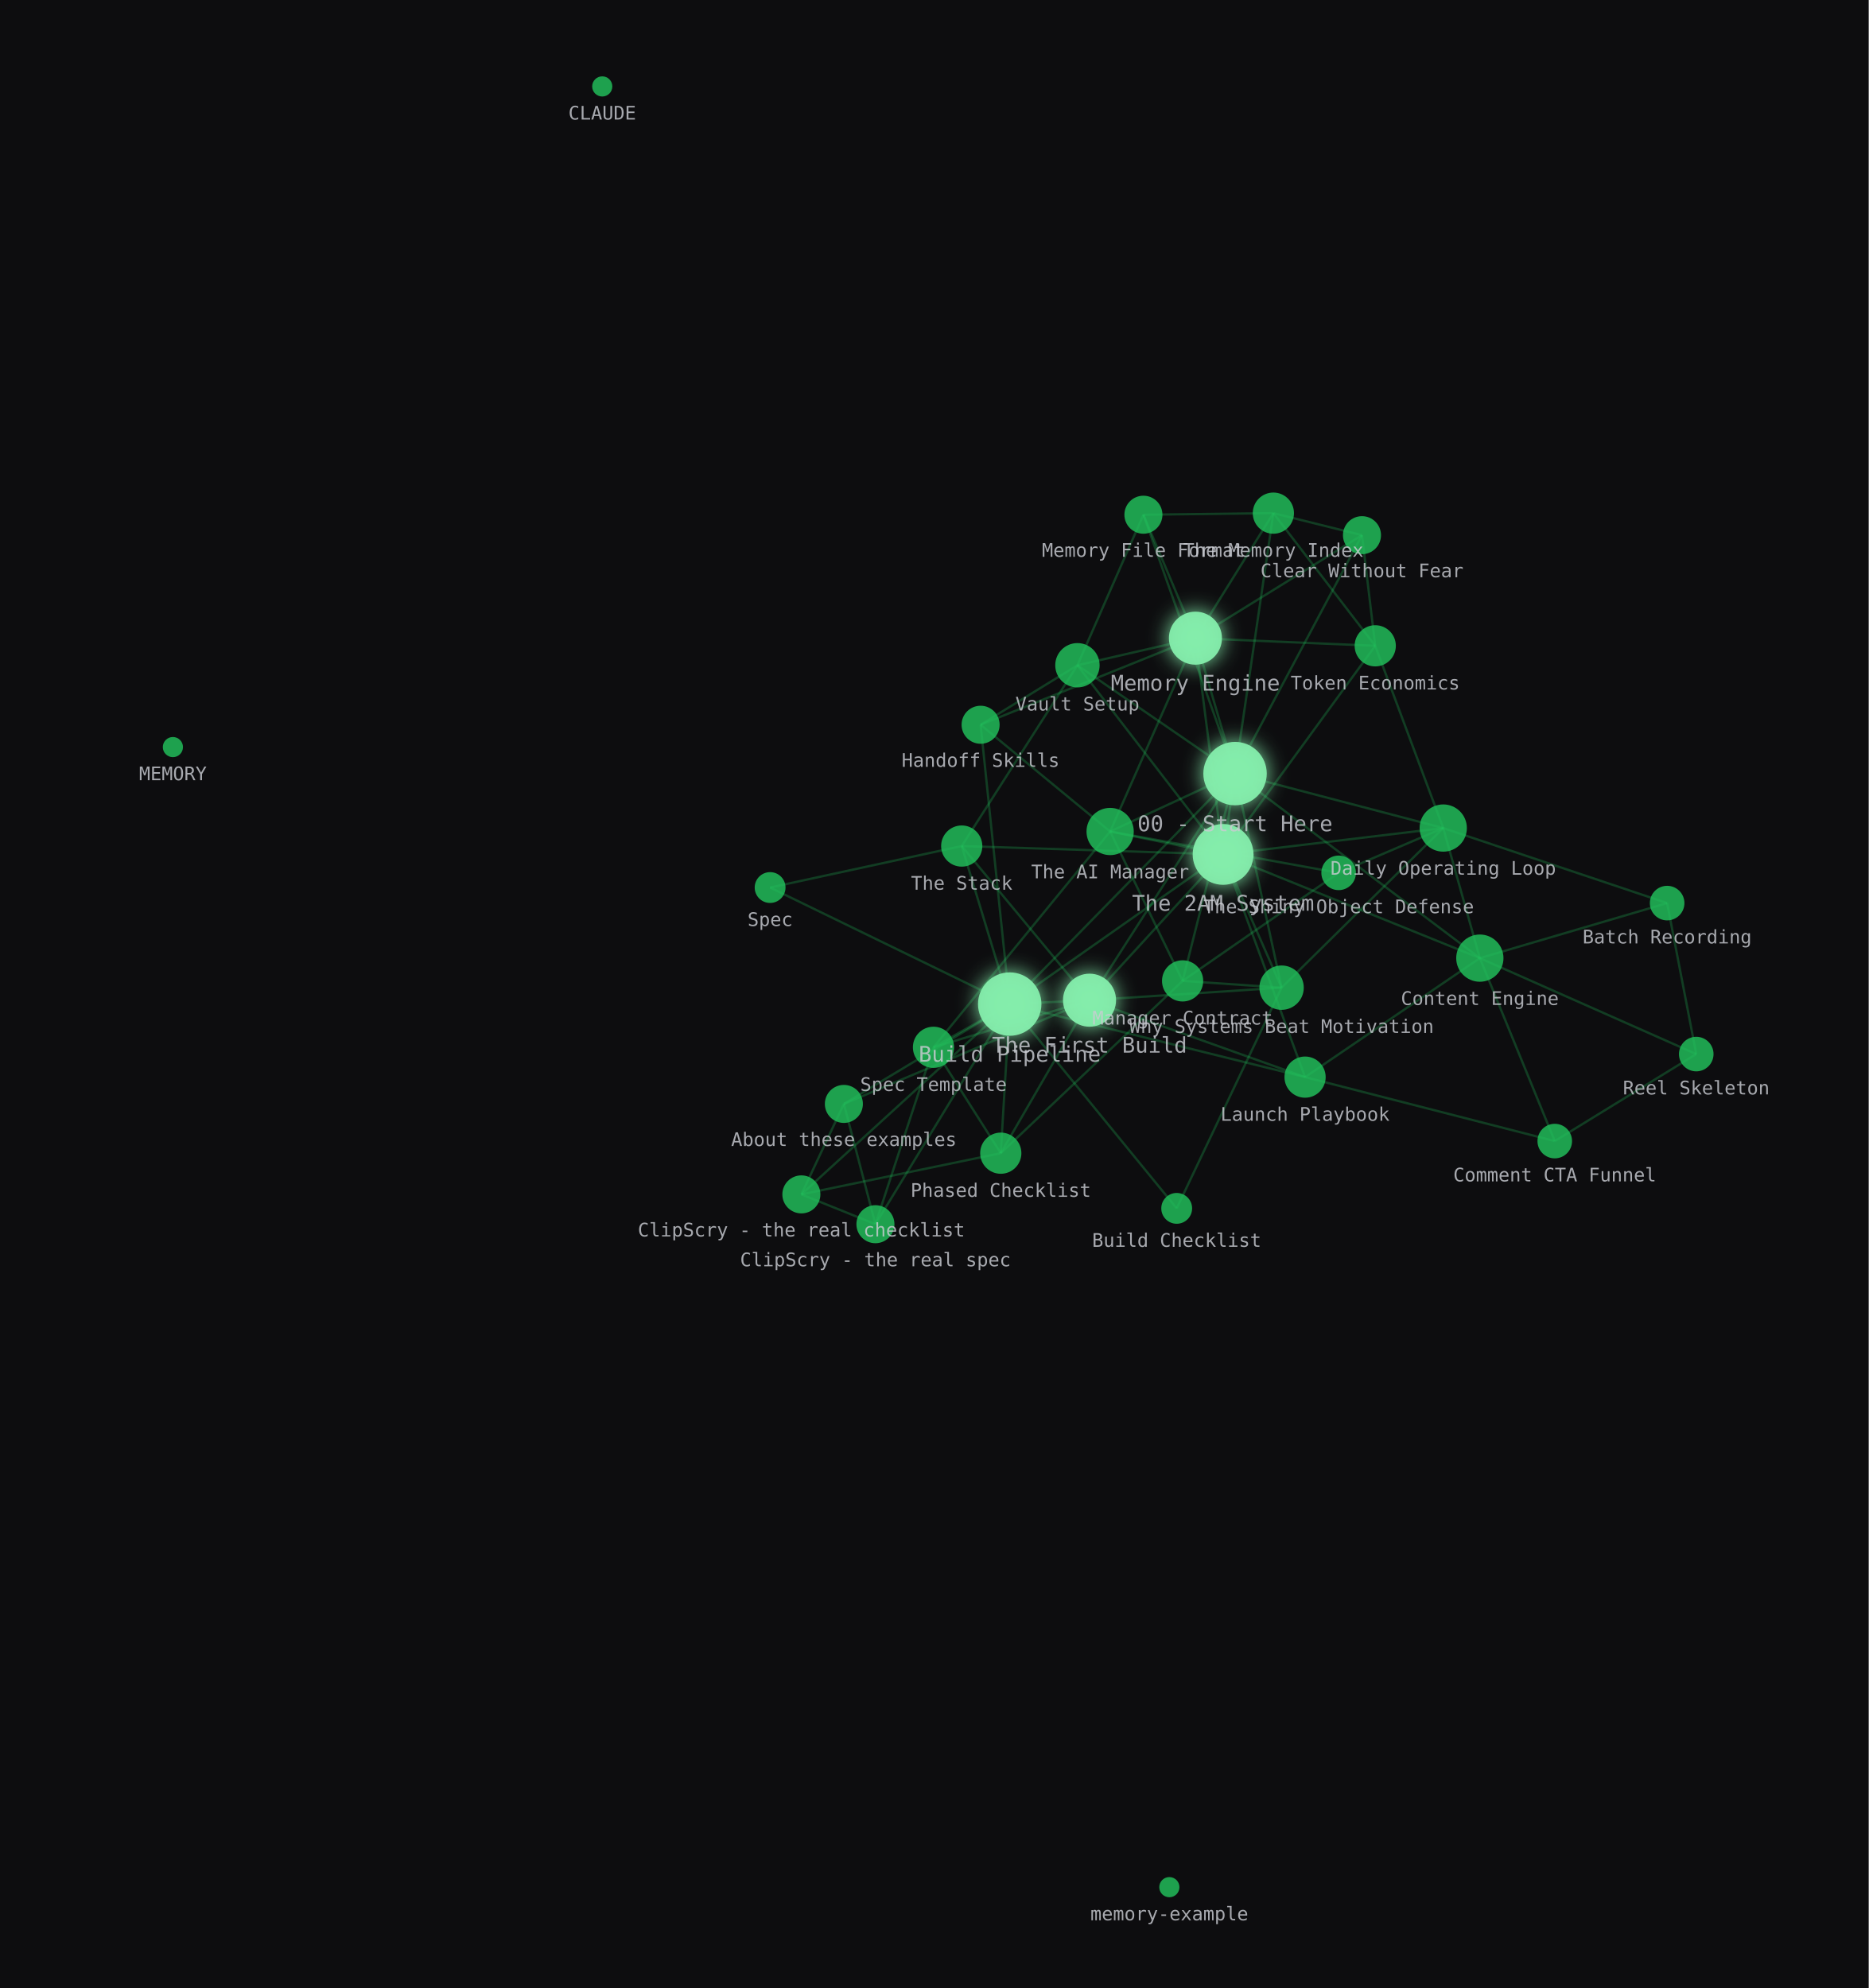
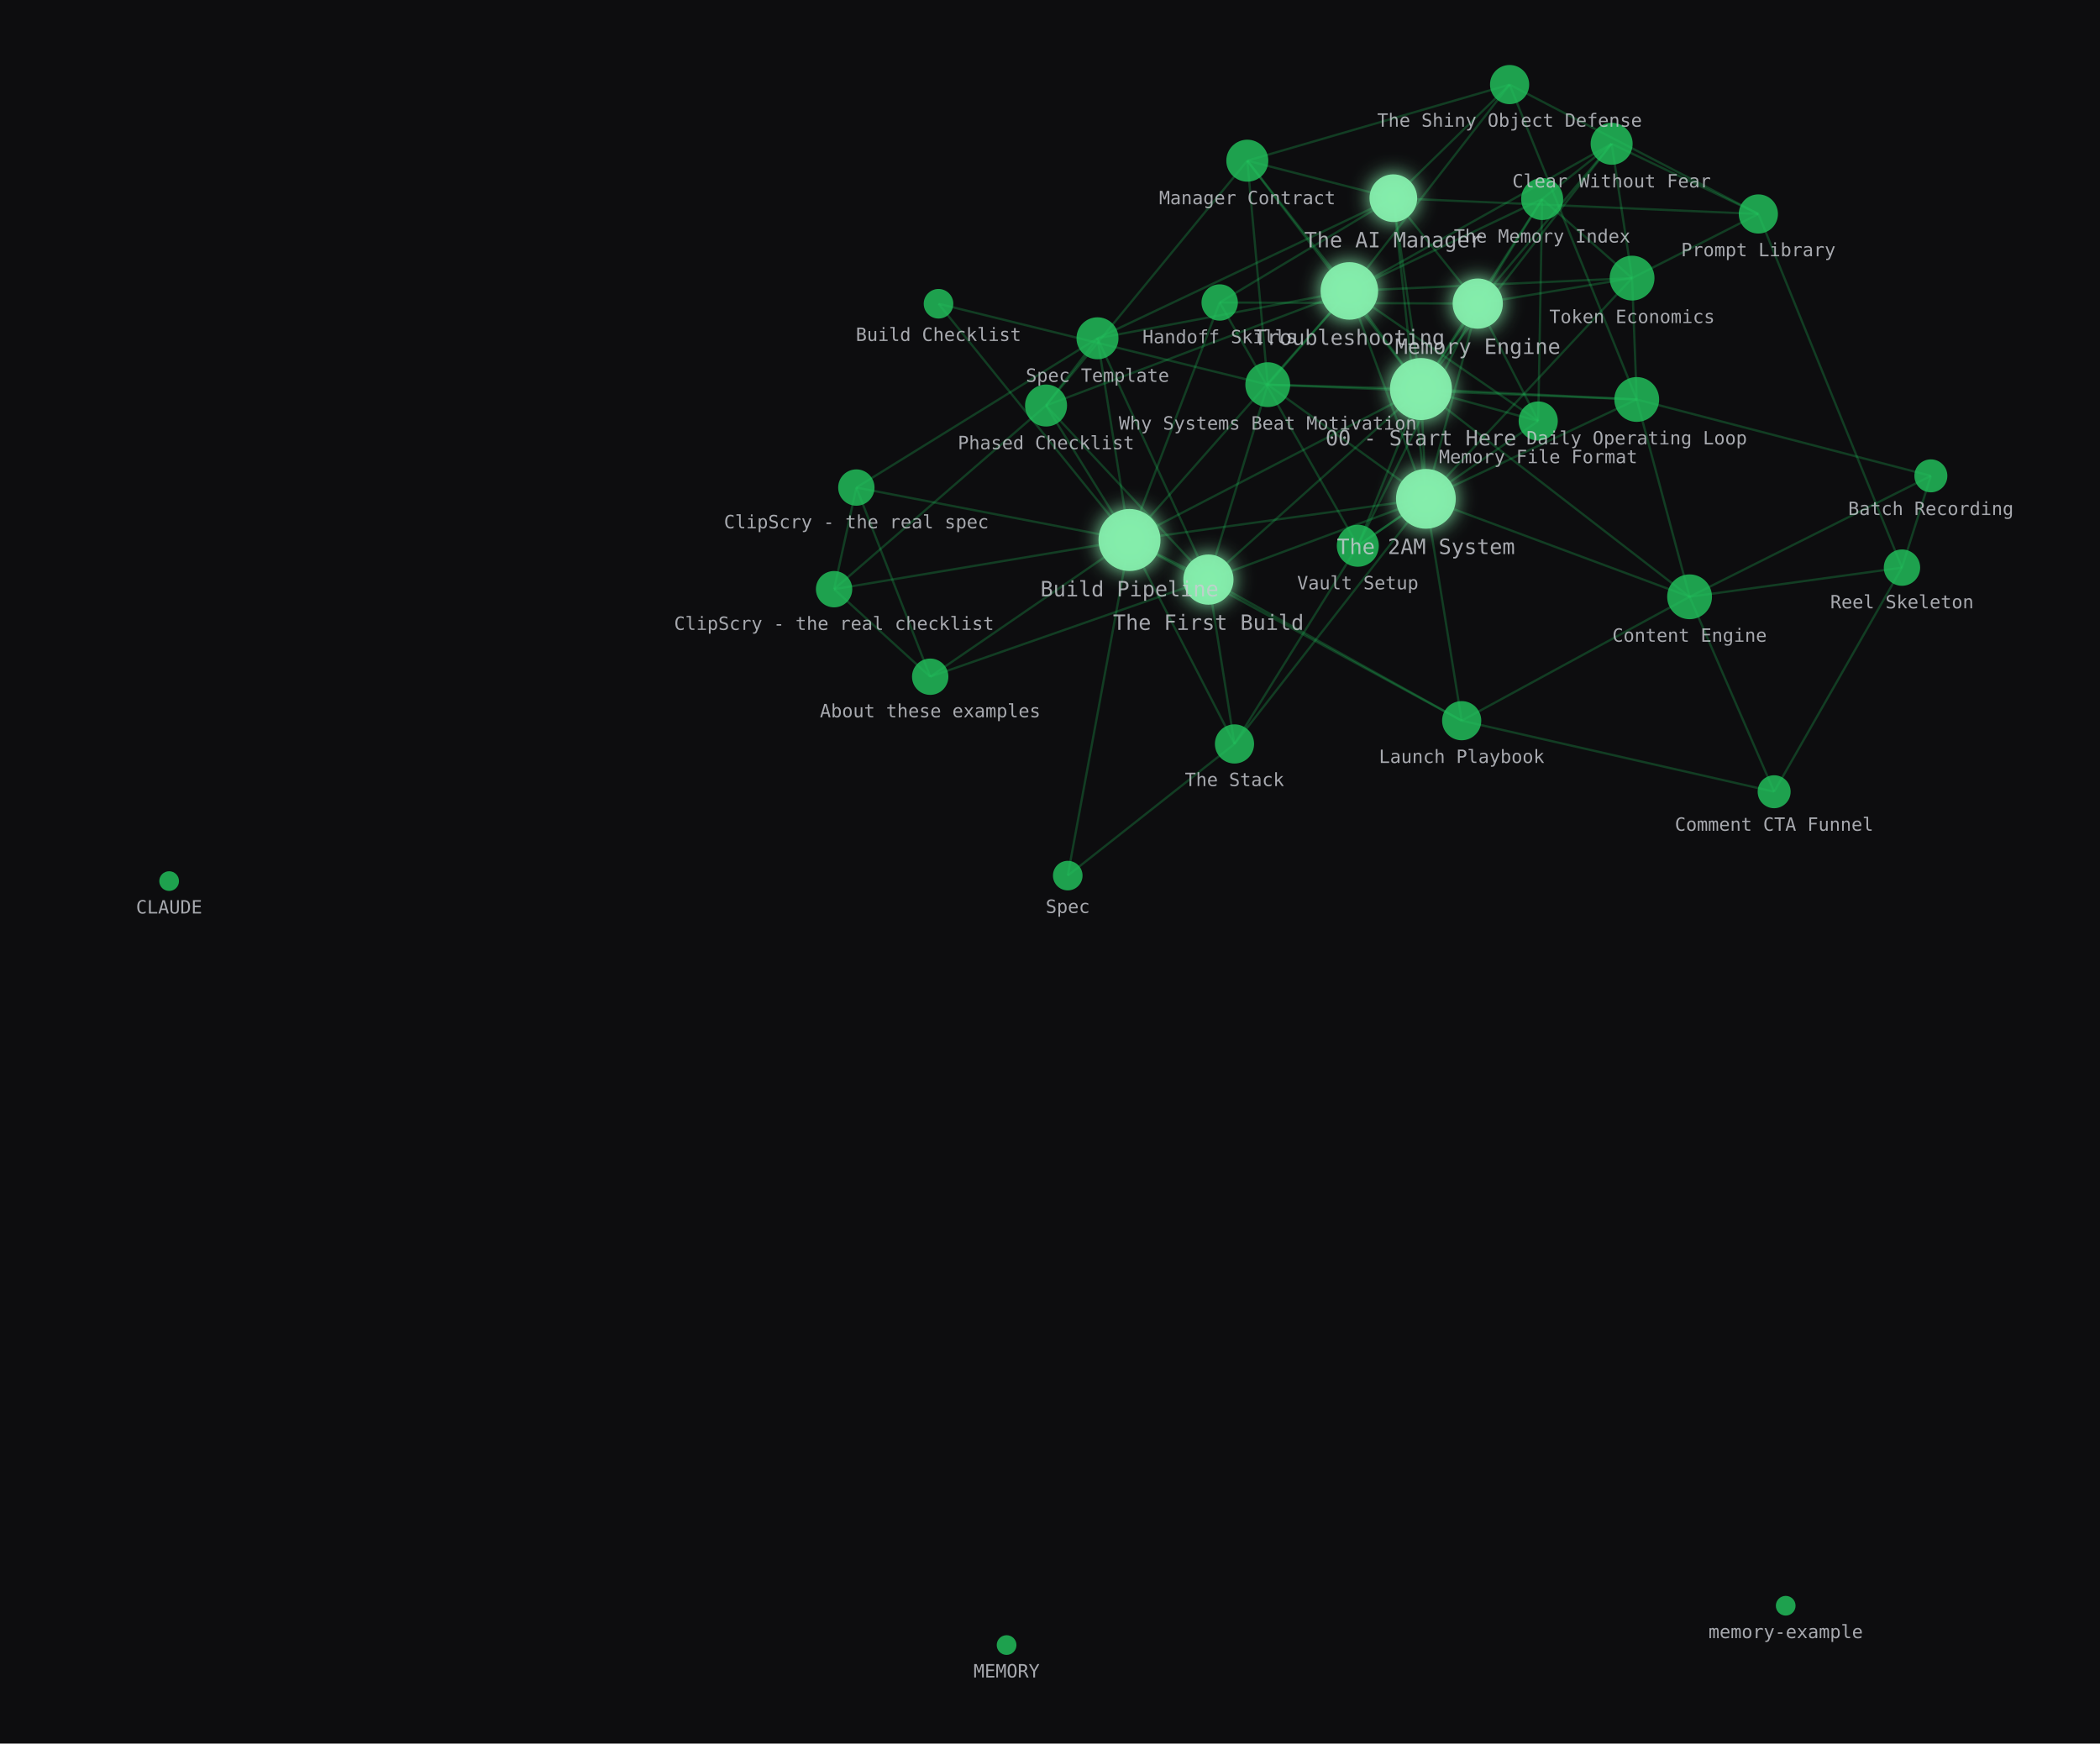
- <svg xmlns="http://www.w3.org/2000/svg" viewBox="0 0 1297 1380" width="1297" height="1380" font-family="ui-monospace, SFMono-Regular, Menlo, Consolas, monospace">
+ <svg xmlns="http://www.w3.org/2000/svg" viewBox="0 0 1490 1237" width="1490" height="1237" font-family="ui-monospace, SFMono-Regular, Menlo, Consolas, monospace">
  <defs>
    <filter id="g" x="-70%" y="-70%" width="240%" height="240%">
      <feGaussianBlur stdDeviation="7" result="b" />
      <feMerge>
        <feMergeNode in="b" />
        <feMergeNode in="SourceGraphic" />
      </feMerge>
    </filter>
  </defs>
-   <rect width="1297" height="1380" fill="#0d0d0f" />
-   <line x1="857.2" y1="537.0" x2="700.8" y2="697.0" stroke="#22c55e" stroke-opacity="0.26" stroke-width="1.6" />
-   <line x1="857.2" y1="537.0" x2="945.3" y2="371.5" stroke="#22c55e" stroke-opacity="0.26" stroke-width="1.6" />
-   <line x1="857.2" y1="537.0" x2="1027.1" y2="665.1" stroke="#22c55e" stroke-opacity="0.26" stroke-width="1.6" />
-   <line x1="857.2" y1="537.0" x2="1001.7" y2="574.8" stroke="#22c55e" stroke-opacity="0.26" stroke-width="1.6" />
-   <line x1="857.2" y1="537.0" x2="820.8" y2="680.9" stroke="#22c55e" stroke-opacity="0.26" stroke-width="1.6" />
-   <line x1="857.2" y1="537.0" x2="829.7" y2="443.0" stroke="#22c55e" stroke-opacity="0.26" stroke-width="1.6" />
-   <line x1="857.2" y1="537.0" x2="793.6" y2="357.3" stroke="#22c55e" stroke-opacity="0.26" stroke-width="1.6" />
-   <line x1="857.2" y1="537.0" x2="848.9" y2="593.1" stroke="#22c55e" stroke-opacity="0.26" stroke-width="1.6" />
-   <line x1="857.2" y1="537.0" x2="770.5" y2="577.2" stroke="#22c55e" stroke-opacity="0.26" stroke-width="1.6" />
-   <line x1="857.2" y1="537.0" x2="756.2" y2="694.3" stroke="#22c55e" stroke-opacity="0.26" stroke-width="1.6" />
-   <line x1="857.2" y1="537.0" x2="883.8" y2="356.2" stroke="#22c55e" stroke-opacity="0.26" stroke-width="1.6" />
-   <line x1="857.2" y1="537.0" x2="747.8" y2="461.8" stroke="#22c55e" stroke-opacity="0.26" stroke-width="1.6" />
-   <line x1="857.2" y1="537.0" x2="889.5" y2="685.6" stroke="#22c55e" stroke-opacity="0.26" stroke-width="1.6" />
-   <line x1="585.7" y1="766.3" x2="700.8" y2="697.0" stroke="#22c55e" stroke-opacity="0.26" stroke-width="1.6" />
-   <line x1="585.7" y1="766.3" x2="556.2" y2="829.1" stroke="#22c55e" stroke-opacity="0.26" stroke-width="1.6" />
-   <line x1="585.7" y1="766.3" x2="607.6" y2="849.8" stroke="#22c55e" stroke-opacity="0.26" stroke-width="1.6" />
-   <line x1="585.7" y1="766.3" x2="756.2" y2="694.3" stroke="#22c55e" stroke-opacity="0.26" stroke-width="1.6" />
-   <line x1="1157.1" y1="626.9" x2="1027.1" y2="665.1" stroke="#22c55e" stroke-opacity="0.26" stroke-width="1.6" />
-   <line x1="1157.1" y1="626.9" x2="1001.7" y2="574.8" stroke="#22c55e" stroke-opacity="0.26" stroke-width="1.6" />
-   <line x1="1157.1" y1="626.9" x2="1177.3" y2="731.7" stroke="#22c55e" stroke-opacity="0.26" stroke-width="1.6" />
-   <line x1="816.7" y1="838.8" x2="700.8" y2="697.0" stroke="#22c55e" stroke-opacity="0.26" stroke-width="1.6" />
-   <line x1="816.7" y1="838.8" x2="889.5" y2="685.6" stroke="#22c55e" stroke-opacity="0.26" stroke-width="1.6" />
-   <line x1="700.8" y1="697.0" x2="556.2" y2="829.1" stroke="#22c55e" stroke-opacity="0.26" stroke-width="1.6" />
-   <line x1="700.8" y1="697.0" x2="607.6" y2="849.8" stroke="#22c55e" stroke-opacity="0.26" stroke-width="1.6" />
-   <line x1="700.8" y1="697.0" x2="680.6" y2="503.1" stroke="#22c55e" stroke-opacity="0.26" stroke-width="1.6" />
-   <line x1="700.8" y1="697.0" x2="905.8" y2="747.7" stroke="#22c55e" stroke-opacity="0.26" stroke-width="1.6" />
-   <line x1="700.8" y1="697.0" x2="694.6" y2="800.5" stroke="#22c55e" stroke-opacity="0.26" stroke-width="1.6" />
-   <line x1="700.8" y1="697.0" x2="534.5" y2="616.1" stroke="#22c55e" stroke-opacity="0.26" stroke-width="1.6" />
-   <line x1="700.8" y1="697.0" x2="647.9" y2="727.0" stroke="#22c55e" stroke-opacity="0.26" stroke-width="1.6" />
-   <line x1="700.8" y1="697.0" x2="848.9" y2="593.1" stroke="#22c55e" stroke-opacity="0.26" stroke-width="1.6" />
-   <line x1="700.8" y1="697.0" x2="756.2" y2="694.3" stroke="#22c55e" stroke-opacity="0.26" stroke-width="1.6" />
-   <line x1="700.8" y1="697.0" x2="667.5" y2="587.3" stroke="#22c55e" stroke-opacity="0.26" stroke-width="1.6" />
-   <line x1="945.3" y1="371.5" x2="829.7" y2="443.0" stroke="#22c55e" stroke-opacity="0.26" stroke-width="1.6" />
-   <line x1="945.3" y1="371.5" x2="883.8" y2="356.2" stroke="#22c55e" stroke-opacity="0.26" stroke-width="1.6" />
-   <line x1="945.3" y1="371.5" x2="954.5" y2="448.3" stroke="#22c55e" stroke-opacity="0.26" stroke-width="1.6" />
-   <line x1="556.2" y1="829.1" x2="607.6" y2="849.8" stroke="#22c55e" stroke-opacity="0.26" stroke-width="1.6" />
-   <line x1="556.2" y1="829.1" x2="694.6" y2="800.5" stroke="#22c55e" stroke-opacity="0.26" stroke-width="1.6" />
-   <line x1="607.6" y1="849.8" x2="647.9" y2="727.0" stroke="#22c55e" stroke-opacity="0.26" stroke-width="1.6" />
-   <line x1="1079.1" y1="792.1" x2="1027.1" y2="665.1" stroke="#22c55e" stroke-opacity="0.26" stroke-width="1.6" />
-   <line x1="1079.1" y1="792.1" x2="905.8" y2="747.7" stroke="#22c55e" stroke-opacity="0.26" stroke-width="1.6" />
-   <line x1="1079.1" y1="792.1" x2="1177.3" y2="731.7" stroke="#22c55e" stroke-opacity="0.26" stroke-width="1.6" />
-   <line x1="1027.1" y1="665.1" x2="1001.7" y2="574.8" stroke="#22c55e" stroke-opacity="0.26" stroke-width="1.6" />
-   <line x1="1027.1" y1="665.1" x2="905.8" y2="747.7" stroke="#22c55e" stroke-opacity="0.26" stroke-width="1.6" />
-   <line x1="1027.1" y1="665.1" x2="1177.3" y2="731.7" stroke="#22c55e" stroke-opacity="0.26" stroke-width="1.6" />
-   <line x1="1027.1" y1="665.1" x2="848.9" y2="593.1" stroke="#22c55e" stroke-opacity="0.26" stroke-width="1.6" />
-   <line x1="1001.7" y1="574.8" x2="848.9" y2="593.1" stroke="#22c55e" stroke-opacity="0.26" stroke-width="1.6" />
-   <line x1="1001.7" y1="574.8" x2="929.1" y2="605.9" stroke="#22c55e" stroke-opacity="0.26" stroke-width="1.6" />
-   <line x1="1001.7" y1="574.8" x2="954.5" y2="448.3" stroke="#22c55e" stroke-opacity="0.26" stroke-width="1.6" />
-   <line x1="1001.7" y1="574.8" x2="889.5" y2="685.6" stroke="#22c55e" stroke-opacity="0.26" stroke-width="1.6" />
-   <line x1="680.6" y1="503.1" x2="829.7" y2="443.0" stroke="#22c55e" stroke-opacity="0.26" stroke-width="1.6" />
-   <line x1="680.6" y1="503.1" x2="770.5" y2="577.2" stroke="#22c55e" stroke-opacity="0.26" stroke-width="1.6" />
-   <line x1="680.6" y1="503.1" x2="747.8" y2="461.8" stroke="#22c55e" stroke-opacity="0.26" stroke-width="1.6" />
-   <line x1="905.8" y1="747.7" x2="848.9" y2="593.1" stroke="#22c55e" stroke-opacity="0.26" stroke-width="1.6" />
-   <line x1="905.8" y1="747.7" x2="756.2" y2="694.3" stroke="#22c55e" stroke-opacity="0.26" stroke-width="1.6" />
-   <line x1="820.8" y1="680.9" x2="694.6" y2="800.5" stroke="#22c55e" stroke-opacity="0.26" stroke-width="1.6" />
-   <line x1="820.8" y1="680.9" x2="770.5" y2="577.2" stroke="#22c55e" stroke-opacity="0.26" stroke-width="1.6" />
-   <line x1="820.8" y1="680.9" x2="929.1" y2="605.9" stroke="#22c55e" stroke-opacity="0.26" stroke-width="1.6" />
-   <line x1="820.8" y1="680.9" x2="889.5" y2="685.6" stroke="#22c55e" stroke-opacity="0.26" stroke-width="1.6" />
-   <line x1="829.7" y1="443.0" x2="793.6" y2="357.3" stroke="#22c55e" stroke-opacity="0.26" stroke-width="1.6" />
-   <line x1="829.7" y1="443.0" x2="848.9" y2="593.1" stroke="#22c55e" stroke-opacity="0.26" stroke-width="1.6" />
-   <line x1="829.7" y1="443.0" x2="770.5" y2="577.2" stroke="#22c55e" stroke-opacity="0.26" stroke-width="1.6" />
-   <line x1="829.7" y1="443.0" x2="883.8" y2="356.2" stroke="#22c55e" stroke-opacity="0.26" stroke-width="1.6" />
-   <line x1="829.7" y1="443.0" x2="954.5" y2="448.3" stroke="#22c55e" stroke-opacity="0.26" stroke-width="1.6" />
-   <line x1="829.7" y1="443.0" x2="747.8" y2="461.8" stroke="#22c55e" stroke-opacity="0.26" stroke-width="1.6" />
-   <line x1="793.6" y1="357.3" x2="883.8" y2="356.2" stroke="#22c55e" stroke-opacity="0.26" stroke-width="1.6" />
-   <line x1="793.6" y1="357.3" x2="747.8" y2="461.8" stroke="#22c55e" stroke-opacity="0.26" stroke-width="1.6" />
-   <line x1="694.6" y1="800.5" x2="647.9" y2="727.0" stroke="#22c55e" stroke-opacity="0.26" stroke-width="1.6" />
-   <line x1="694.6" y1="800.5" x2="756.2" y2="694.3" stroke="#22c55e" stroke-opacity="0.26" stroke-width="1.6" />
-   <line x1="534.5" y1="616.1" x2="667.5" y2="587.3" stroke="#22c55e" stroke-opacity="0.26" stroke-width="1.6" />
-   <line x1="647.9" y1="727.0" x2="770.5" y2="577.2" stroke="#22c55e" stroke-opacity="0.26" stroke-width="1.6" />
-   <line x1="647.9" y1="727.0" x2="756.2" y2="694.3" stroke="#22c55e" stroke-opacity="0.26" stroke-width="1.6" />
-   <line x1="848.9" y1="593.1" x2="770.5" y2="577.2" stroke="#22c55e" stroke-opacity="0.26" stroke-width="1.6" />
-   <line x1="848.9" y1="593.1" x2="756.2" y2="694.3" stroke="#22c55e" stroke-opacity="0.26" stroke-width="1.6" />
-   <line x1="848.9" y1="593.1" x2="667.5" y2="587.3" stroke="#22c55e" stroke-opacity="0.26" stroke-width="1.6" />
-   <line x1="848.9" y1="593.1" x2="954.5" y2="448.3" stroke="#22c55e" stroke-opacity="0.26" stroke-width="1.6" />
-   <line x1="848.9" y1="593.1" x2="747.8" y2="461.8" stroke="#22c55e" stroke-opacity="0.26" stroke-width="1.6" />
-   <line x1="848.9" y1="593.1" x2="889.5" y2="685.6" stroke="#22c55e" stroke-opacity="0.26" stroke-width="1.6" />
-   <line x1="770.5" y1="577.2" x2="929.1" y2="605.9" stroke="#22c55e" stroke-opacity="0.26" stroke-width="1.6" />
-   <line x1="756.2" y1="694.3" x2="667.5" y2="587.3" stroke="#22c55e" stroke-opacity="0.26" stroke-width="1.6" />
-   <line x1="756.2" y1="694.3" x2="889.5" y2="685.6" stroke="#22c55e" stroke-opacity="0.26" stroke-width="1.6" />
-   <line x1="883.8" y1="356.2" x2="954.5" y2="448.3" stroke="#22c55e" stroke-opacity="0.26" stroke-width="1.6" />
-   <line x1="667.5" y1="587.3" x2="747.8" y2="461.8" stroke="#22c55e" stroke-opacity="0.26" stroke-width="1.6" />
-   <circle cx="857.2" cy="537.0" r="22.0" fill="#86efac" fill-opacity="0.95" filter="url(#g)" />
-   <circle cx="585.7" cy="766.3" r="13.2" fill="#22c55e" fill-opacity="0.8" />
-   <circle cx="1157.1" cy="626.9" r="12.0" fill="#22c55e" fill-opacity="0.8" />
-   <circle cx="816.7" cy="838.8" r="10.7" fill="#22c55e" fill-opacity="0.8" />
-   <circle cx="700.8" cy="697.0" r="22.0" fill="#86efac" fill-opacity="0.95" filter="url(#g)" />
-   <circle cx="418.0" cy="60.0" r="7.0" fill="#22c55e" fill-opacity="0.8" />
-   <circle cx="945.3" cy="371.5" r="13.2" fill="#22c55e" fill-opacity="0.8" />
-   <circle cx="556.2" cy="829.1" r="13.2" fill="#22c55e" fill-opacity="0.8" />
-   <circle cx="607.6" cy="849.8" r="13.2" fill="#22c55e" fill-opacity="0.8" />
-   <circle cx="1079.1" cy="792.1" r="12.0" fill="#22c55e" fill-opacity="0.8" />
-   <circle cx="1027.1" cy="665.1" r="16.4" fill="#22c55e" fill-opacity="0.8" />
-   <circle cx="1001.7" cy="574.8" r="16.4" fill="#22c55e" fill-opacity="0.8" />
-   <circle cx="680.6" cy="503.1" r="13.2" fill="#22c55e" fill-opacity="0.8" />
-   <circle cx="905.8" cy="747.7" r="14.3" fill="#22c55e" fill-opacity="0.8" />
-   <circle cx="120.0" cy="518.6" r="7.0" fill="#22c55e" fill-opacity="0.8" />
-   <circle cx="820.8" cy="680.9" r="14.3" fill="#22c55e" fill-opacity="0.8" />
-   <circle cx="829.7" cy="443.0" r="18.4" fill="#86efac" fill-opacity="0.95" filter="url(#g)" />
-   <circle cx="793.6" cy="357.3" r="13.2" fill="#22c55e" fill-opacity="0.8" />
-   <circle cx="694.6" cy="800.5" r="14.3" fill="#22c55e" fill-opacity="0.8" />
-   <circle cx="1177.3" cy="731.7" r="12.0" fill="#22c55e" fill-opacity="0.8" />
-   <circle cx="534.5" cy="616.1" r="10.7" fill="#22c55e" fill-opacity="0.8" />
-   <circle cx="647.9" cy="727.0" r="14.3" fill="#22c55e" fill-opacity="0.8" />
-   <circle cx="848.9" cy="593.1" r="21.1" fill="#86efac" fill-opacity="0.95" filter="url(#g)" />
-   <circle cx="770.5" cy="577.2" r="16.4" fill="#22c55e" fill-opacity="0.8" />
-   <circle cx="756.2" cy="694.3" r="18.4" fill="#86efac" fill-opacity="0.95" filter="url(#g)" />
-   <circle cx="883.8" cy="356.2" r="14.3" fill="#22c55e" fill-opacity="0.8" />
-   <circle cx="929.1" cy="605.9" r="12.0" fill="#22c55e" fill-opacity="0.8" />
-   <circle cx="667.5" cy="587.3" r="14.3" fill="#22c55e" fill-opacity="0.8" />
-   <circle cx="954.5" cy="448.3" r="14.3" fill="#22c55e" fill-opacity="0.8" />
-   <circle cx="747.8" cy="461.8" r="15.4" fill="#22c55e" fill-opacity="0.8" />
-   <circle cx="889.5" cy="685.6" r="15.4" fill="#22c55e" fill-opacity="0.8" />
-   <circle cx="811.6" cy="1310.0" r="7.0" fill="#22c55e" fill-opacity="0.8" />
-   <text x="857.2" y="577.0" text-anchor="middle" font-size="15" fill="#c9cbd1" fill-opacity="0.82">00 - Start Here</text>
-   <text x="585.7" y="795.5" text-anchor="middle" font-size="13" fill="#c9cbd1" fill-opacity="0.82">About these examples</text>
-   <text x="1157.1" y="654.9" text-anchor="middle" font-size="13" fill="#c9cbd1" fill-opacity="0.82">Batch Recording</text>
-   <text x="816.7" y="865.5" text-anchor="middle" font-size="13" fill="#c9cbd1" fill-opacity="0.82">Build Checklist</text>
-   <text x="700.8" y="737.0" text-anchor="middle" font-size="15" fill="#c9cbd1" fill-opacity="0.82">Build Pipeline</text>
-   <text x="418.0" y="83.0" text-anchor="middle" font-size="13" fill="#c9cbd1" fill-opacity="0.82">CLAUDE</text>
-   <text x="945.3" y="400.7" text-anchor="middle" font-size="13" fill="#c9cbd1" fill-opacity="0.82">Clear Without Fear</text>
-   <text x="556.2" y="858.3" text-anchor="middle" font-size="13" fill="#c9cbd1" fill-opacity="0.82">ClipScry - the real checklist</text>
-   <text x="607.6" y="879.0" text-anchor="middle" font-size="13" fill="#c9cbd1" fill-opacity="0.82">ClipScry - the real spec</text>
-   <text x="1079.1" y="820.1" text-anchor="middle" font-size="13" fill="#c9cbd1" fill-opacity="0.82">Comment CTA Funnel</text>
-   <text x="1027.1" y="697.6" text-anchor="middle" font-size="13" fill="#c9cbd1" fill-opacity="0.82">Content Engine</text>
-   <text x="1001.7" y="607.2" text-anchor="middle" font-size="13" fill="#c9cbd1" fill-opacity="0.82">Daily Operating Loop</text>
-   <text x="680.6" y="532.3" text-anchor="middle" font-size="13" fill="#c9cbd1" fill-opacity="0.82">Handoff Skills</text>
-   <text x="905.8" y="778.0" text-anchor="middle" font-size="13" fill="#c9cbd1" fill-opacity="0.82">Launch Playbook</text>
-   <text x="120.0" y="541.6" text-anchor="middle" font-size="13" fill="#c9cbd1" fill-opacity="0.82">MEMORY</text>
-   <text x="820.8" y="711.2" text-anchor="middle" font-size="13" fill="#c9cbd1" fill-opacity="0.82">Manager Contract</text>
-   <text x="829.7" y="479.4" text-anchor="middle" font-size="15" fill="#c9cbd1" fill-opacity="0.82">Memory Engine</text>
-   <text x="793.6" y="386.5" text-anchor="middle" font-size="13" fill="#c9cbd1" fill-opacity="0.82">Memory File Format</text>
-   <text x="694.6" y="830.8" text-anchor="middle" font-size="13" fill="#c9cbd1" fill-opacity="0.82">Phased Checklist</text>
-   <text x="1177.3" y="759.7" text-anchor="middle" font-size="13" fill="#c9cbd1" fill-opacity="0.82">Reel Skeleton</text>
-   <text x="534.5" y="642.8" text-anchor="middle" font-size="13" fill="#c9cbd1" fill-opacity="0.82">Spec</text>
-   <text x="647.9" y="757.3" text-anchor="middle" font-size="13" fill="#c9cbd1" fill-opacity="0.82">Spec Template</text>
-   <text x="848.9" y="632.2" text-anchor="middle" font-size="15" fill="#c9cbd1" fill-opacity="0.82">The 2AM System</text>
-   <text x="770.5" y="609.7" text-anchor="middle" font-size="13" fill="#c9cbd1" fill-opacity="0.82">The AI Manager</text>
-   <text x="756.2" y="730.7" text-anchor="middle" font-size="15" fill="#c9cbd1" fill-opacity="0.82">The First Build</text>
-   <text x="883.8" y="386.5" text-anchor="middle" font-size="13" fill="#c9cbd1" fill-opacity="0.82">The Memory Index</text>
-   <text x="929.1" y="633.9" text-anchor="middle" font-size="13" fill="#c9cbd1" fill-opacity="0.82">The Shiny Object Defense</text>
-   <text x="667.5" y="617.6" text-anchor="middle" font-size="13" fill="#c9cbd1" fill-opacity="0.82">The Stack</text>
-   <text x="954.5" y="478.6" text-anchor="middle" font-size="13" fill="#c9cbd1" fill-opacity="0.82">Token Economics</text>
-   <text x="747.8" y="493.2" text-anchor="middle" font-size="13" fill="#c9cbd1" fill-opacity="0.82">Vault Setup</text>
-   <text x="889.5" y="717.0" text-anchor="middle" font-size="13" fill="#c9cbd1" fill-opacity="0.82">Why Systems Beat Motivation</text>
-   <text x="811.6" y="1333.0" text-anchor="middle" font-size="13" fill="#c9cbd1" fill-opacity="0.82">memory-example</text>
+   <rect width="1490" height="1237" fill="#0d0d0f" />
+   <line x1="1008.2" y1="276.0" x2="801.4" y2="383.1" stroke="#22c55e" stroke-opacity="0.26" stroke-width="1.6" />
+   <line x1="1008.2" y1="276.0" x2="1143.5" y2="102.0" stroke="#22c55e" stroke-opacity="0.26" stroke-width="1.6" />
+   <line x1="1008.2" y1="276.0" x2="1198.8" y2="423.4" stroke="#22c55e" stroke-opacity="0.26" stroke-width="1.6" />
+   <line x1="1008.2" y1="276.0" x2="1161.3" y2="283.4" stroke="#22c55e" stroke-opacity="0.26" stroke-width="1.6" />
+   <line x1="1008.2" y1="276.0" x2="885.0" y2="114.0" stroke="#22c55e" stroke-opacity="0.26" stroke-width="1.6" />
+   <line x1="1008.2" y1="276.0" x2="1048.5" y2="215.4" stroke="#22c55e" stroke-opacity="0.26" stroke-width="1.6" />
+   <line x1="1008.2" y1="276.0" x2="1091.4" y2="298.7" stroke="#22c55e" stroke-opacity="0.26" stroke-width="1.6" />
+   <line x1="1008.2" y1="276.0" x2="1011.7" y2="353.9" stroke="#22c55e" stroke-opacity="0.26" stroke-width="1.6" />
+   <line x1="1008.2" y1="276.0" x2="988.6" y2="140.6" stroke="#22c55e" stroke-opacity="0.26" stroke-width="1.6" />
+   <line x1="1008.2" y1="276.0" x2="857.4" y2="411.2" stroke="#22c55e" stroke-opacity="0.26" stroke-width="1.6" />
+   <line x1="1008.2" y1="276.0" x2="1094.2" y2="141.2" stroke="#22c55e" stroke-opacity="0.26" stroke-width="1.6" />
+   <line x1="1008.2" y1="276.0" x2="957.4" y2="206.4" stroke="#22c55e" stroke-opacity="0.26" stroke-width="1.6" />
+   <line x1="1008.2" y1="276.0" x2="963.4" y2="387.2" stroke="#22c55e" stroke-opacity="0.26" stroke-width="1.6" />
+   <line x1="1008.2" y1="276.0" x2="899.5" y2="272.9" stroke="#22c55e" stroke-opacity="0.26" stroke-width="1.6" />
+   <line x1="660.0" y1="480.1" x2="801.4" y2="383.1" stroke="#22c55e" stroke-opacity="0.26" stroke-width="1.6" />
+   <line x1="660.0" y1="480.1" x2="591.8" y2="418.0" stroke="#22c55e" stroke-opacity="0.26" stroke-width="1.6" />
+   <line x1="660.0" y1="480.1" x2="607.6" y2="345.9" stroke="#22c55e" stroke-opacity="0.26" stroke-width="1.6" />
+   <line x1="660.0" y1="480.1" x2="857.4" y2="411.2" stroke="#22c55e" stroke-opacity="0.26" stroke-width="1.6" />
+   <line x1="1370.0" y1="337.6" x2="1198.8" y2="423.4" stroke="#22c55e" stroke-opacity="0.26" stroke-width="1.6" />
+   <line x1="1370.0" y1="337.6" x2="1161.3" y2="283.4" stroke="#22c55e" stroke-opacity="0.26" stroke-width="1.6" />
+   <line x1="1370.0" y1="337.6" x2="1349.5" y2="402.7" stroke="#22c55e" stroke-opacity="0.26" stroke-width="1.6" />
+   <line x1="665.9" y1="215.5" x2="801.4" y2="383.1" stroke="#22c55e" stroke-opacity="0.26" stroke-width="1.6" />
+   <line x1="665.9" y1="215.5" x2="899.5" y2="272.9" stroke="#22c55e" stroke-opacity="0.26" stroke-width="1.6" />
+   <line x1="801.4" y1="383.1" x2="591.8" y2="418.0" stroke="#22c55e" stroke-opacity="0.26" stroke-width="1.6" />
+   <line x1="801.4" y1="383.1" x2="607.6" y2="345.9" stroke="#22c55e" stroke-opacity="0.26" stroke-width="1.6" />
+   <line x1="801.4" y1="383.1" x2="865.4" y2="214.6" stroke="#22c55e" stroke-opacity="0.26" stroke-width="1.6" />
+   <line x1="801.4" y1="383.1" x2="1037.1" y2="511.3" stroke="#22c55e" stroke-opacity="0.26" stroke-width="1.6" />
+   <line x1="801.4" y1="383.1" x2="742.2" y2="287.7" stroke="#22c55e" stroke-opacity="0.26" stroke-width="1.6" />
+   <line x1="801.4" y1="383.1" x2="757.6" y2="621.2" stroke="#22c55e" stroke-opacity="0.26" stroke-width="1.6" />
+   <line x1="801.4" y1="383.1" x2="778.7" y2="240.0" stroke="#22c55e" stroke-opacity="0.26" stroke-width="1.6" />
+   <line x1="801.4" y1="383.1" x2="1011.7" y2="353.9" stroke="#22c55e" stroke-opacity="0.26" stroke-width="1.6" />
+   <line x1="801.4" y1="383.1" x2="857.4" y2="411.2" stroke="#22c55e" stroke-opacity="0.26" stroke-width="1.6" />
+   <line x1="801.4" y1="383.1" x2="875.9" y2="527.8" stroke="#22c55e" stroke-opacity="0.26" stroke-width="1.6" />
+   <line x1="801.4" y1="383.1" x2="957.4" y2="206.4" stroke="#22c55e" stroke-opacity="0.26" stroke-width="1.6" />
+   <line x1="1143.5" y1="102.0" x2="1048.5" y2="215.4" stroke="#22c55e" stroke-opacity="0.26" stroke-width="1.6" />
+   <line x1="1143.5" y1="102.0" x2="1247.6" y2="151.8" stroke="#22c55e" stroke-opacity="0.26" stroke-width="1.6" />
+   <line x1="1143.5" y1="102.0" x2="1094.2" y2="141.2" stroke="#22c55e" stroke-opacity="0.26" stroke-width="1.6" />
+   <line x1="1143.5" y1="102.0" x2="1158.0" y2="197.3" stroke="#22c55e" stroke-opacity="0.26" stroke-width="1.6" />
+   <line x1="1143.5" y1="102.0" x2="957.4" y2="206.4" stroke="#22c55e" stroke-opacity="0.26" stroke-width="1.6" />
+   <line x1="591.8" y1="418.0" x2="607.6" y2="345.9" stroke="#22c55e" stroke-opacity="0.26" stroke-width="1.6" />
+   <line x1="591.8" y1="418.0" x2="742.2" y2="287.7" stroke="#22c55e" stroke-opacity="0.26" stroke-width="1.6" />
+   <line x1="607.6" y1="345.9" x2="778.7" y2="240.0" stroke="#22c55e" stroke-opacity="0.26" stroke-width="1.6" />
+   <line x1="1258.8" y1="561.7" x2="1198.8" y2="423.4" stroke="#22c55e" stroke-opacity="0.26" stroke-width="1.6" />
+   <line x1="1258.8" y1="561.7" x2="1037.1" y2="511.3" stroke="#22c55e" stroke-opacity="0.26" stroke-width="1.6" />
+   <line x1="1258.8" y1="561.7" x2="1349.5" y2="402.7" stroke="#22c55e" stroke-opacity="0.26" stroke-width="1.6" />
+   <line x1="1198.8" y1="423.4" x2="1161.3" y2="283.4" stroke="#22c55e" stroke-opacity="0.26" stroke-width="1.6" />
+   <line x1="1198.8" y1="423.4" x2="1037.1" y2="511.3" stroke="#22c55e" stroke-opacity="0.26" stroke-width="1.6" />
+   <line x1="1198.8" y1="423.4" x2="1349.5" y2="402.7" stroke="#22c55e" stroke-opacity="0.26" stroke-width="1.6" />
+   <line x1="1198.8" y1="423.4" x2="1011.7" y2="353.9" stroke="#22c55e" stroke-opacity="0.26" stroke-width="1.6" />
+   <line x1="1161.3" y1="283.4" x2="1011.7" y2="353.9" stroke="#22c55e" stroke-opacity="0.26" stroke-width="1.6" />
+   <line x1="1161.3" y1="283.4" x2="1071.1" y2="60.0" stroke="#22c55e" stroke-opacity="0.26" stroke-width="1.6" />
+   <line x1="1161.3" y1="283.4" x2="1158.0" y2="197.3" stroke="#22c55e" stroke-opacity="0.26" stroke-width="1.6" />
+   <line x1="1161.3" y1="283.4" x2="899.5" y2="272.9" stroke="#22c55e" stroke-opacity="0.26" stroke-width="1.6" />
+   <line x1="865.4" y1="214.6" x2="1048.5" y2="215.4" stroke="#22c55e" stroke-opacity="0.26" stroke-width="1.6" />
+   <line x1="865.4" y1="214.6" x2="988.6" y2="140.6" stroke="#22c55e" stroke-opacity="0.26" stroke-width="1.6" />
+   <line x1="865.4" y1="214.6" x2="963.4" y2="387.2" stroke="#22c55e" stroke-opacity="0.26" stroke-width="1.6" />
+   <line x1="1037.1" y1="511.3" x2="1011.7" y2="353.9" stroke="#22c55e" stroke-opacity="0.26" stroke-width="1.6" />
+   <line x1="1037.1" y1="511.3" x2="857.4" y2="411.2" stroke="#22c55e" stroke-opacity="0.26" stroke-width="1.6" />
+   <line x1="885.0" y1="114.0" x2="742.2" y2="287.7" stroke="#22c55e" stroke-opacity="0.26" stroke-width="1.6" />
+   <line x1="885.0" y1="114.0" x2="988.6" y2="140.6" stroke="#22c55e" stroke-opacity="0.26" stroke-width="1.6" />
+   <line x1="885.0" y1="114.0" x2="1071.1" y2="60.0" stroke="#22c55e" stroke-opacity="0.26" stroke-width="1.6" />
+   <line x1="885.0" y1="114.0" x2="957.4" y2="206.4" stroke="#22c55e" stroke-opacity="0.26" stroke-width="1.6" />
+   <line x1="885.0" y1="114.0" x2="899.5" y2="272.9" stroke="#22c55e" stroke-opacity="0.26" stroke-width="1.6" />
+   <line x1="1048.5" y1="215.4" x2="1091.4" y2="298.7" stroke="#22c55e" stroke-opacity="0.26" stroke-width="1.6" />
+   <line x1="1048.5" y1="215.4" x2="1011.7" y2="353.9" stroke="#22c55e" stroke-opacity="0.26" stroke-width="1.6" />
+   <line x1="1048.5" y1="215.4" x2="988.6" y2="140.6" stroke="#22c55e" stroke-opacity="0.26" stroke-width="1.6" />
+   <line x1="1048.5" y1="215.4" x2="1094.2" y2="141.2" stroke="#22c55e" stroke-opacity="0.26" stroke-width="1.6" />
+   <line x1="1048.5" y1="215.4" x2="1158.0" y2="197.3" stroke="#22c55e" stroke-opacity="0.26" stroke-width="1.6" />
+   <line x1="1048.5" y1="215.4" x2="963.4" y2="387.2" stroke="#22c55e" stroke-opacity="0.26" stroke-width="1.6" />
+   <line x1="1091.4" y1="298.7" x2="1094.2" y2="141.2" stroke="#22c55e" stroke-opacity="0.26" stroke-width="1.6" />
+   <line x1="1091.4" y1="298.7" x2="957.4" y2="206.4" stroke="#22c55e" stroke-opacity="0.26" stroke-width="1.6" />
+   <line x1="1091.4" y1="298.7" x2="963.4" y2="387.2" stroke="#22c55e" stroke-opacity="0.26" stroke-width="1.6" />
+   <line x1="742.2" y1="287.7" x2="778.7" y2="240.0" stroke="#22c55e" stroke-opacity="0.26" stroke-width="1.6" />
+   <line x1="742.2" y1="287.7" x2="857.4" y2="411.2" stroke="#22c55e" stroke-opacity="0.26" stroke-width="1.6" />
+   <line x1="742.2" y1="287.7" x2="957.4" y2="206.4" stroke="#22c55e" stroke-opacity="0.26" stroke-width="1.6" />
+   <line x1="1247.6" y1="151.8" x2="1349.5" y2="402.7" stroke="#22c55e" stroke-opacity="0.26" stroke-width="1.6" />
+   <line x1="1247.6" y1="151.8" x2="988.6" y2="140.6" stroke="#22c55e" stroke-opacity="0.26" stroke-width="1.6" />
+   <line x1="1247.6" y1="151.8" x2="1071.1" y2="60.0" stroke="#22c55e" stroke-opacity="0.26" stroke-width="1.6" />
+   <line x1="1247.6" y1="151.8" x2="1158.0" y2="197.3" stroke="#22c55e" stroke-opacity="0.26" stroke-width="1.6" />
+   <line x1="757.6" y1="621.2" x2="875.9" y2="527.8" stroke="#22c55e" stroke-opacity="0.26" stroke-width="1.6" />
+   <line x1="778.7" y1="240.0" x2="988.6" y2="140.6" stroke="#22c55e" stroke-opacity="0.26" stroke-width="1.6" />
+   <line x1="778.7" y1="240.0" x2="857.4" y2="411.2" stroke="#22c55e" stroke-opacity="0.26" stroke-width="1.6" />
+   <line x1="778.7" y1="240.0" x2="957.4" y2="206.4" stroke="#22c55e" stroke-opacity="0.26" stroke-width="1.6" />
+   <line x1="1011.7" y1="353.9" x2="988.6" y2="140.6" stroke="#22c55e" stroke-opacity="0.26" stroke-width="1.6" />
+   <line x1="1011.7" y1="353.9" x2="857.4" y2="411.2" stroke="#22c55e" stroke-opacity="0.26" stroke-width="1.6" />
+   <line x1="1011.7" y1="353.9" x2="875.9" y2="527.8" stroke="#22c55e" stroke-opacity="0.26" stroke-width="1.6" />
+   <line x1="1011.7" y1="353.9" x2="1158.0" y2="197.3" stroke="#22c55e" stroke-opacity="0.26" stroke-width="1.6" />
+   <line x1="1011.7" y1="353.9" x2="957.4" y2="206.4" stroke="#22c55e" stroke-opacity="0.26" stroke-width="1.6" />
+   <line x1="1011.7" y1="353.9" x2="963.4" y2="387.2" stroke="#22c55e" stroke-opacity="0.26" stroke-width="1.6" />
+   <line x1="1011.7" y1="353.9" x2="899.5" y2="272.9" stroke="#22c55e" stroke-opacity="0.26" stroke-width="1.6" />
+   <line x1="988.6" y1="140.6" x2="1071.1" y2="60.0" stroke="#22c55e" stroke-opacity="0.26" stroke-width="1.6" />
+   <line x1="857.4" y1="411.2" x2="875.9" y2="527.8" stroke="#22c55e" stroke-opacity="0.26" stroke-width="1.6" />
+   <line x1="857.4" y1="411.2" x2="899.5" y2="272.9" stroke="#22c55e" stroke-opacity="0.26" stroke-width="1.6" />
+   <line x1="1094.2" y1="141.2" x2="1158.0" y2="197.3" stroke="#22c55e" stroke-opacity="0.26" stroke-width="1.6" />
+   <line x1="1094.2" y1="141.2" x2="957.4" y2="206.4" stroke="#22c55e" stroke-opacity="0.26" stroke-width="1.6" />
+   <line x1="1071.1" y1="60.0" x2="957.4" y2="206.4" stroke="#22c55e" stroke-opacity="0.26" stroke-width="1.6" />
+   <line x1="875.9" y1="527.8" x2="963.4" y2="387.2" stroke="#22c55e" stroke-opacity="0.26" stroke-width="1.6" />
+   <line x1="1158.0" y1="197.3" x2="957.4" y2="206.4" stroke="#22c55e" stroke-opacity="0.26" stroke-width="1.6" />
+   <line x1="957.4" y1="206.4" x2="899.5" y2="272.9" stroke="#22c55e" stroke-opacity="0.26" stroke-width="1.6" />
+   <circle cx="1008.2" cy="276.0" r="22.0" fill="#86efac" fill-opacity="0.95" filter="url(#g)" />
+   <circle cx="660.0" cy="480.1" r="12.9" fill="#22c55e" fill-opacity="0.8" />
+   <circle cx="1370.0" cy="337.6" r="11.7" fill="#22c55e" fill-opacity="0.8" />
+   <circle cx="665.9" cy="215.5" r="10.5" fill="#22c55e" fill-opacity="0.8" />
+   <circle cx="801.4" cy="383.1" r="22.0" fill="#86efac" fill-opacity="0.95" filter="url(#g)" />
+   <circle cx="120.0" cy="625.1" r="7.0" fill="#22c55e" fill-opacity="0.8" />
+   <circle cx="1143.5" cy="102.0" r="14.9" fill="#22c55e" fill-opacity="0.8" />
+   <circle cx="591.8" cy="418.0" r="12.9" fill="#22c55e" fill-opacity="0.8" />
+   <circle cx="607.6" cy="345.9" r="12.9" fill="#22c55e" fill-opacity="0.8" />
+   <circle cx="1258.8" cy="561.7" r="11.7" fill="#22c55e" fill-opacity="0.8" />
+   <circle cx="1198.8" cy="423.4" r="15.9" fill="#22c55e" fill-opacity="0.8" />
+   <circle cx="1161.3" cy="283.4" r="15.9" fill="#22c55e" fill-opacity="0.8" />
+   <circle cx="865.4" cy="214.6" r="12.9" fill="#22c55e" fill-opacity="0.8" />
+   <circle cx="1037.1" cy="511.3" r="13.9" fill="#22c55e" fill-opacity="0.8" />
+   <circle cx="714.2" cy="1167.1" r="7.0" fill="#22c55e" fill-opacity="0.8" />
+   <circle cx="885.0" cy="114.0" r="14.9" fill="#22c55e" fill-opacity="0.8" />
+   <circle cx="1048.5" cy="215.4" r="17.8" fill="#86efac" fill-opacity="0.95" filter="url(#g)" />
+   <circle cx="1091.4" cy="298.7" r="13.9" fill="#22c55e" fill-opacity="0.8" />
+   <circle cx="742.2" cy="287.7" r="14.9" fill="#22c55e" fill-opacity="0.8" />
+   <circle cx="1247.6" cy="151.8" r="13.9" fill="#22c55e" fill-opacity="0.8" />
+   <circle cx="1349.5" cy="402.7" r="12.9" fill="#22c55e" fill-opacity="0.8" />
+   <circle cx="757.6" cy="621.2" r="10.5" fill="#22c55e" fill-opacity="0.8" />
+   <circle cx="778.7" cy="240.0" r="14.9" fill="#22c55e" fill-opacity="0.8" />
+   <circle cx="1011.7" cy="353.9" r="21.2" fill="#86efac" fill-opacity="0.95" filter="url(#g)" />
+   <circle cx="988.6" cy="140.6" r="16.9" fill="#86efac" fill-opacity="0.95" filter="url(#g)" />
+   <circle cx="857.4" cy="411.2" r="17.8" fill="#86efac" fill-opacity="0.95" filter="url(#g)" />
+   <circle cx="1094.2" cy="141.2" r="14.9" fill="#22c55e" fill-opacity="0.8" />
+   <circle cx="1071.1" cy="60.0" r="13.9" fill="#22c55e" fill-opacity="0.8" />
+   <circle cx="875.9" cy="527.8" r="13.9" fill="#22c55e" fill-opacity="0.8" />
+   <circle cx="1158.0" cy="197.3" r="15.9" fill="#22c55e" fill-opacity="0.8" />
+   <circle cx="957.4" cy="206.4" r="20.4" fill="#86efac" fill-opacity="0.95" filter="url(#g)" />
+   <circle cx="963.4" cy="387.2" r="14.9" fill="#22c55e" fill-opacity="0.8" />
+   <circle cx="899.5" cy="272.9" r="15.9" fill="#22c55e" fill-opacity="0.8" />
+   <circle cx="1267.0" cy="1139.2" r="7.0" fill="#22c55e" fill-opacity="0.8" />
+   <text x="1008.2" y="316.0" text-anchor="middle" font-size="15" fill="#c9cbd1" fill-opacity="0.82">00 - Start Here</text>
+   <text x="660.0" y="508.9" text-anchor="middle" font-size="13" fill="#c9cbd1" fill-opacity="0.82">About these examples</text>
+   <text x="1370.0" y="365.4" text-anchor="middle" font-size="13" fill="#c9cbd1" fill-opacity="0.82">Batch Recording</text>
+   <text x="665.9" y="241.9" text-anchor="middle" font-size="13" fill="#c9cbd1" fill-opacity="0.82">Build Checklist</text>
+   <text x="801.4" y="423.1" text-anchor="middle" font-size="15" fill="#c9cbd1" fill-opacity="0.82">Build Pipeline</text>
+   <text x="120.0" y="648.1" text-anchor="middle" font-size="13" fill="#c9cbd1" fill-opacity="0.82">CLAUDE</text>
+   <text x="1143.5" y="133.0" text-anchor="middle" font-size="13" fill="#c9cbd1" fill-opacity="0.82">Clear Without Fear</text>
+   <text x="591.8" y="446.9" text-anchor="middle" font-size="13" fill="#c9cbd1" fill-opacity="0.82">ClipScry - the real checklist</text>
+   <text x="607.6" y="374.8" text-anchor="middle" font-size="13" fill="#c9cbd1" fill-opacity="0.82">ClipScry - the real spec</text>
+   <text x="1258.8" y="589.4" text-anchor="middle" font-size="13" fill="#c9cbd1" fill-opacity="0.82">Comment CTA Funnel</text>
+   <text x="1198.8" y="455.3" text-anchor="middle" font-size="13" fill="#c9cbd1" fill-opacity="0.82">Content Engine</text>
+   <text x="1161.3" y="315.3" text-anchor="middle" font-size="13" fill="#c9cbd1" fill-opacity="0.82">Daily Operating Loop</text>
+   <text x="865.4" y="243.5" text-anchor="middle" font-size="13" fill="#c9cbd1" fill-opacity="0.82">Handoff Skills</text>
+   <text x="1037.1" y="541.3" text-anchor="middle" font-size="13" fill="#c9cbd1" fill-opacity="0.82">Launch Playbook</text>
+   <text x="714.2" y="1190.1" text-anchor="middle" font-size="13" fill="#c9cbd1" fill-opacity="0.82">MEMORY</text>
+   <text x="885.0" y="144.9" text-anchor="middle" font-size="13" fill="#c9cbd1" fill-opacity="0.82">Manager Contract</text>
+   <text x="1048.5" y="251.1" text-anchor="middle" font-size="15" fill="#c9cbd1" fill-opacity="0.82">Memory Engine</text>
+   <text x="1091.4" y="328.6" text-anchor="middle" font-size="13" fill="#c9cbd1" fill-opacity="0.82">Memory File Format</text>
+   <text x="742.2" y="318.7" text-anchor="middle" font-size="13" fill="#c9cbd1" fill-opacity="0.82">Phased Checklist</text>
+   <text x="1247.6" y="181.8" text-anchor="middle" font-size="13" fill="#c9cbd1" fill-opacity="0.82">Prompt Library</text>
+   <text x="1349.5" y="431.6" text-anchor="middle" font-size="13" fill="#c9cbd1" fill-opacity="0.82">Reel Skeleton</text>
+   <text x="757.6" y="647.7" text-anchor="middle" font-size="13" fill="#c9cbd1" fill-opacity="0.82">Spec</text>
+   <text x="778.7" y="270.9" text-anchor="middle" font-size="13" fill="#c9cbd1" fill-opacity="0.82">Spec Template</text>
+   <text x="1011.7" y="393.1" text-anchor="middle" font-size="15" fill="#c9cbd1" fill-opacity="0.82">The 2AM System</text>
+   <text x="988.6" y="175.5" text-anchor="middle" font-size="15" fill="#c9cbd1" fill-opacity="0.82">The AI Manager</text>
+   <text x="857.4" y="446.9" text-anchor="middle" font-size="15" fill="#c9cbd1" fill-opacity="0.82">The First Build</text>
+   <text x="1094.2" y="172.1" text-anchor="middle" font-size="13" fill="#c9cbd1" fill-opacity="0.82">The Memory Index</text>
+   <text x="1071.1" y="89.9" text-anchor="middle" font-size="13" fill="#c9cbd1" fill-opacity="0.82">The Shiny Object Defense</text>
+   <text x="875.9" y="557.7" text-anchor="middle" font-size="13" fill="#c9cbd1" fill-opacity="0.82">The Stack</text>
+   <text x="1158.0" y="229.2" text-anchor="middle" font-size="13" fill="#c9cbd1" fill-opacity="0.82">Token Economics</text>
+   <text x="957.4" y="244.7" text-anchor="middle" font-size="15" fill="#c9cbd1" fill-opacity="0.82">Troubleshooting</text>
+   <text x="963.4" y="418.1" text-anchor="middle" font-size="13" fill="#c9cbd1" fill-opacity="0.82">Vault Setup</text>
+   <text x="899.5" y="304.8" text-anchor="middle" font-size="13" fill="#c9cbd1" fill-opacity="0.82">Why Systems Beat Motivation</text>
+   <text x="1267.0" y="1162.2" text-anchor="middle" font-size="13" fill="#c9cbd1" fill-opacity="0.82">memory-example</text>
</svg>
